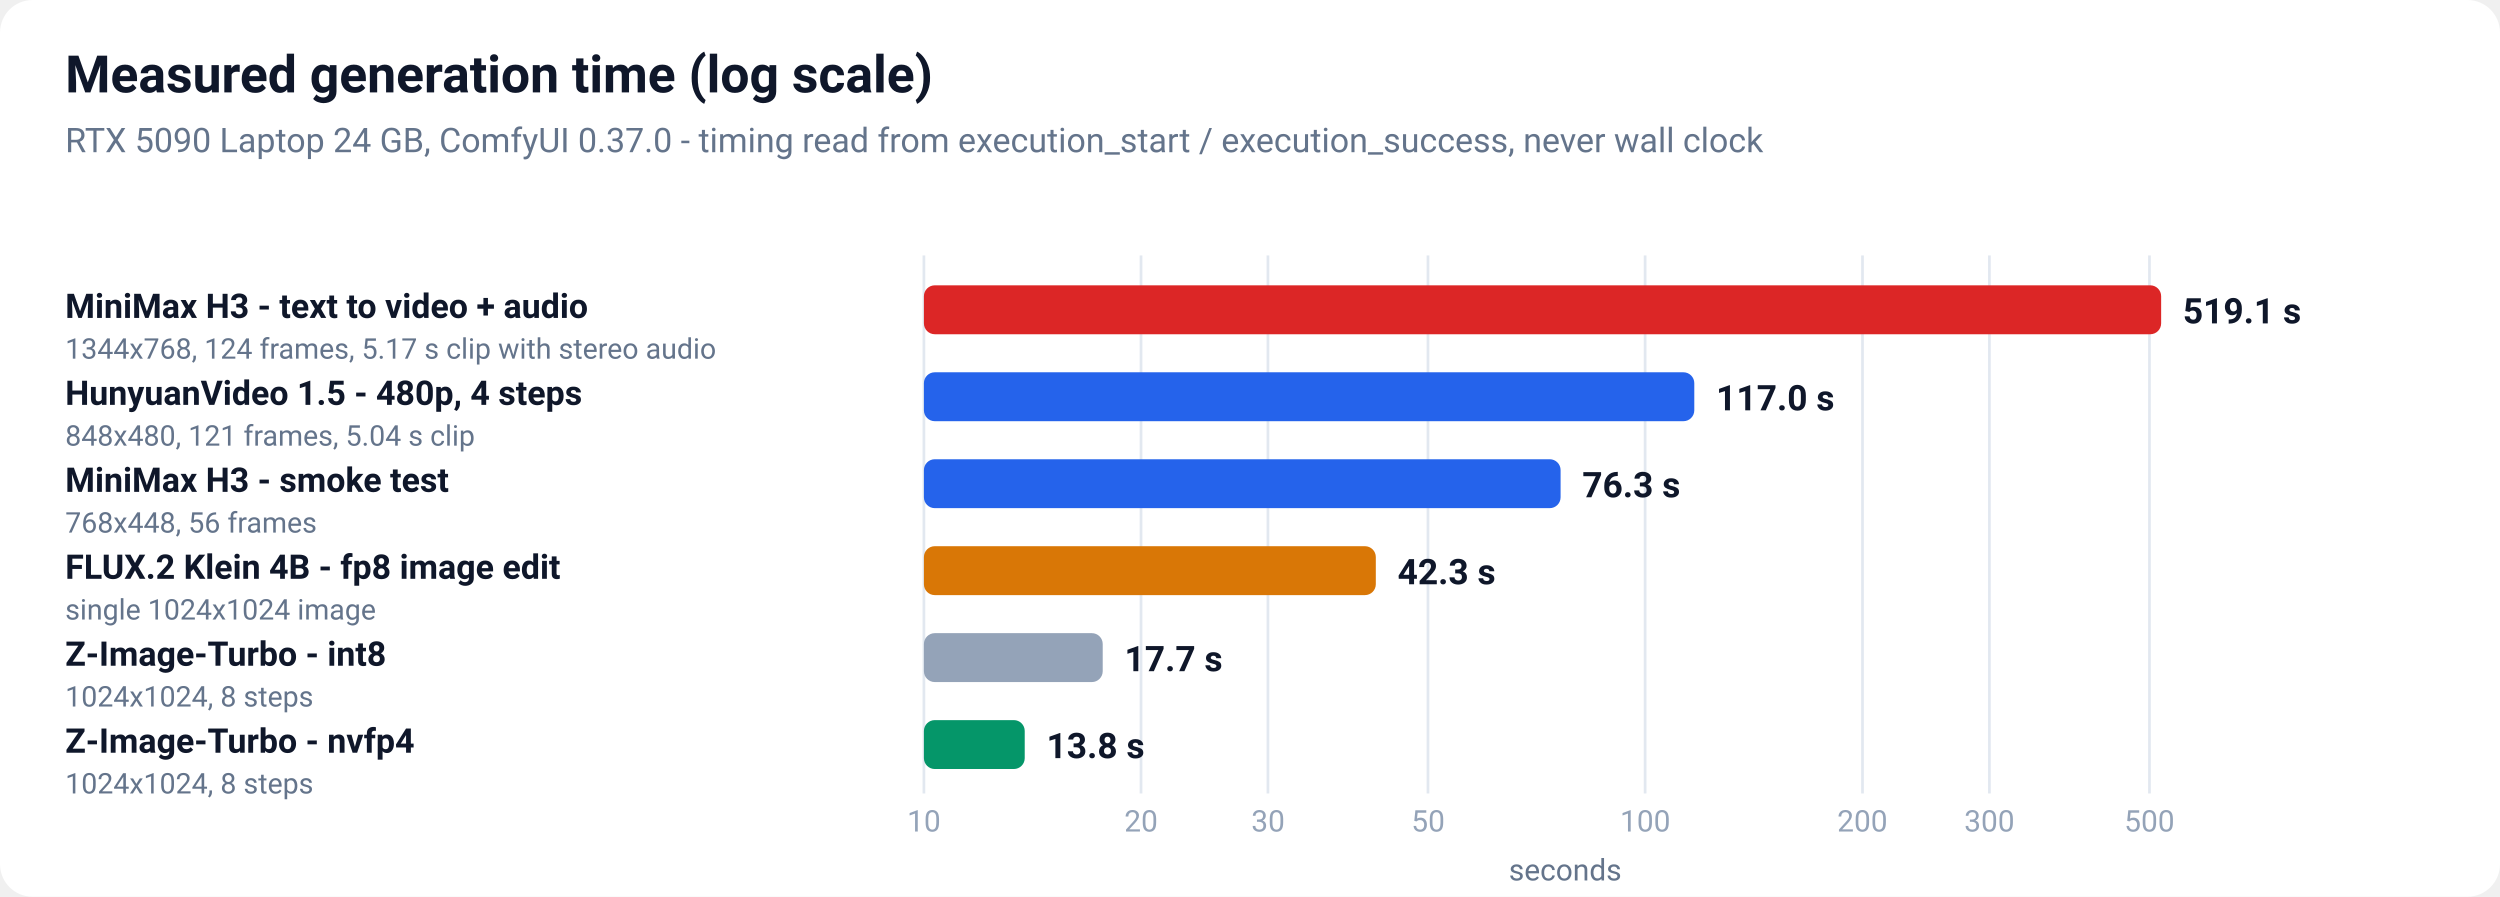
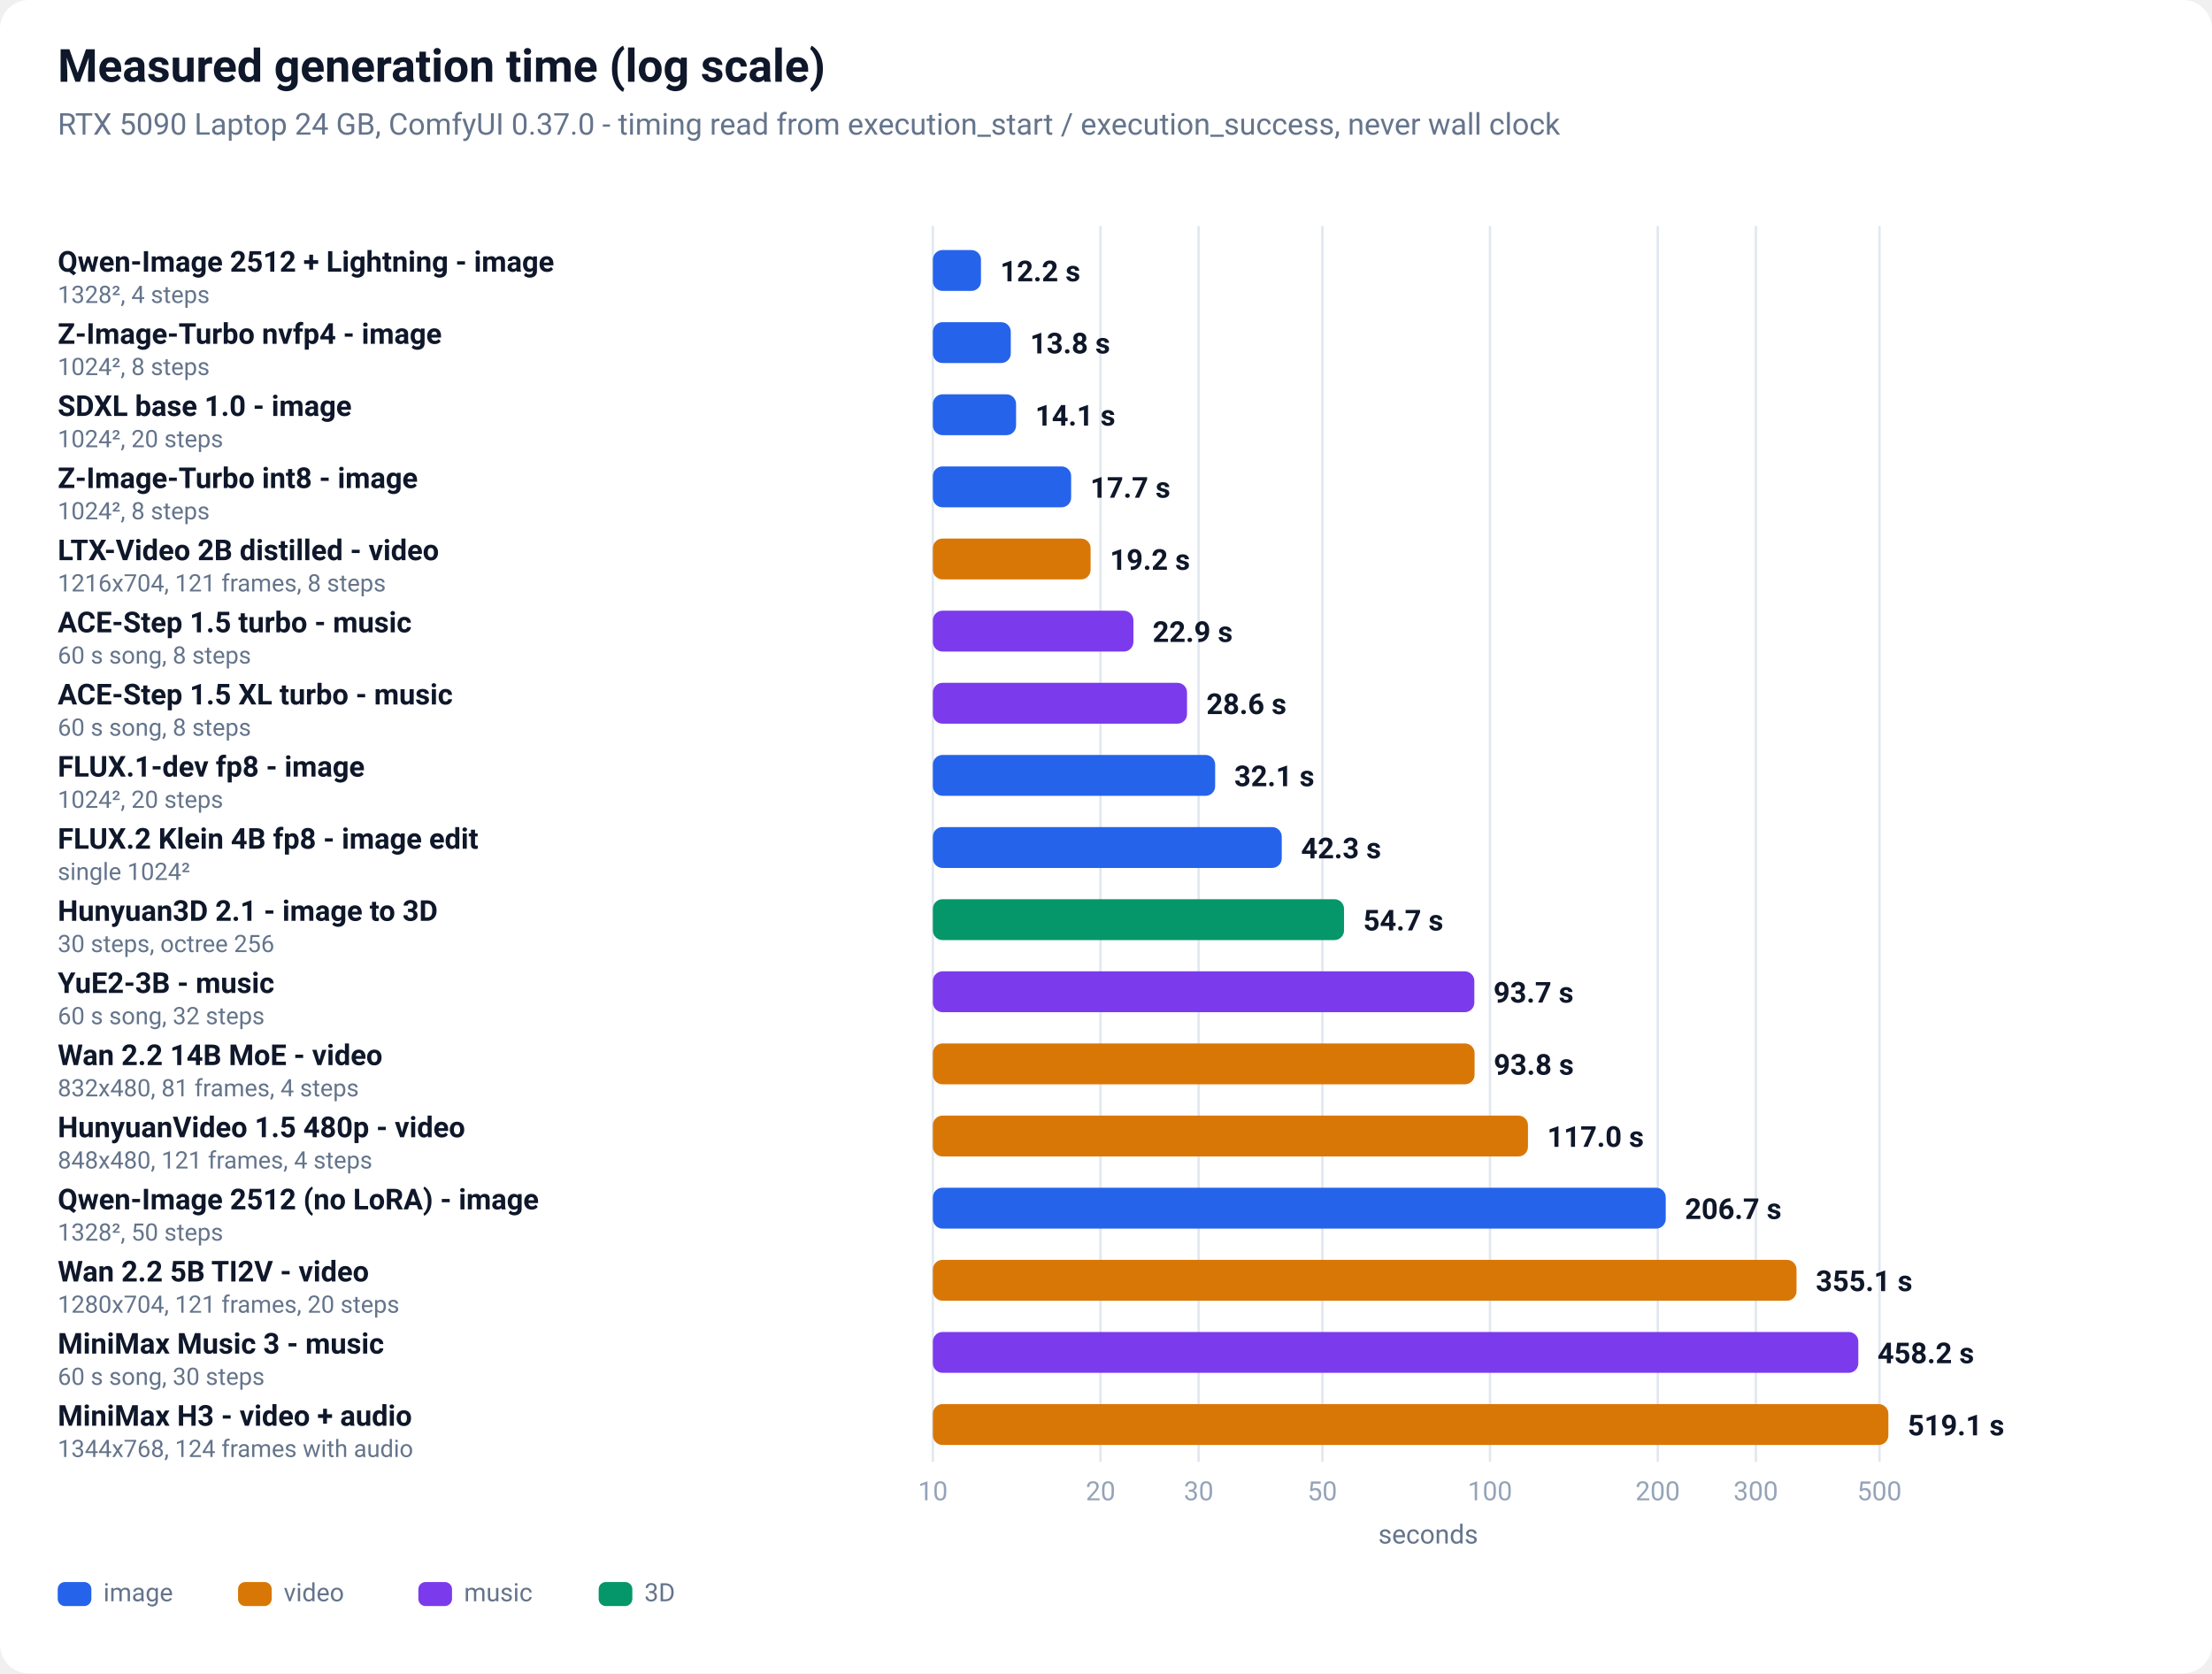
- <svg xmlns="http://www.w3.org/2000/svg" viewBox="0 0 920 330" width="920" height="330" role="img" aria-label="Measured generation time (log scale)">
-   <rect x="0.0" y="0.0" width="920.0" height="330.0" rx="12" fill="#ffffff" />
+ <svg xmlns="http://www.w3.org/2000/svg" viewBox="0 0 920 696" width="920" height="696" role="img" aria-label="Measured generation time (log scale)">
+   <rect x="0.0" y="0.0" width="920.0" height="696.0" rx="12" fill="#ffffff" />
  <text x="24" y="34" font-family="-apple-system,'Segoe UI',Roboto,Helvetica,Arial,sans-serif" font-size="19" fill="#0f172a" font-weight="700">Measured generation time (log scale)</text>
  <text x="24" y="56" font-family="-apple-system,'Segoe UI',Roboto,Helvetica,Arial,sans-serif" font-size="12.5" fill="#64748b">RTX 5090 Laptop 24 GB, ComfyUI 0.37.0 - timing read from execution_start / execution_success, never wall clock</text>
-   <line x1="340.0" y1="94.0" x2="340.0" y2="292.0" stroke="#e2e8f0" stroke-width="1" />
-   <text x="340.0" y="306" font-family="-apple-system,'Segoe UI',Roboto,Helvetica,Arial,sans-serif" font-size="11" fill="#94a3b8" text-anchor="middle">10</text>
-   <line x1="419.9" y1="94.0" x2="419.9" y2="292.0" stroke="#e2e8f0" stroke-width="1" />
-   <text x="419.907" y="306" font-family="-apple-system,'Segoe UI',Roboto,Helvetica,Arial,sans-serif" font-size="11" fill="#94a3b8" text-anchor="middle">20</text>
-   <line x1="466.6" y1="94.0" x2="466.6" y2="292.0" stroke="#e2e8f0" stroke-width="1" />
-   <text x="466.649" y="306" font-family="-apple-system,'Segoe UI',Roboto,Helvetica,Arial,sans-serif" font-size="11" fill="#94a3b8" text-anchor="middle">30</text>
-   <line x1="525.5" y1="94.0" x2="525.5" y2="292.0" stroke="#e2e8f0" stroke-width="1" />
-   <text x="525.538" y="306" font-family="-apple-system,'Segoe UI',Roboto,Helvetica,Arial,sans-serif" font-size="11" fill="#94a3b8" text-anchor="middle">50</text>
-   <line x1="605.4" y1="94.0" x2="605.4" y2="292.0" stroke="#e2e8f0" stroke-width="1" />
-   <text x="605.444" y="306" font-family="-apple-system,'Segoe UI',Roboto,Helvetica,Arial,sans-serif" font-size="11" fill="#94a3b8" text-anchor="middle">100</text>
-   <line x1="685.4" y1="94.0" x2="685.4" y2="292.0" stroke="#e2e8f0" stroke-width="1" />
-   <text x="685.351" y="306" font-family="-apple-system,'Segoe UI',Roboto,Helvetica,Arial,sans-serif" font-size="11" fill="#94a3b8" text-anchor="middle">200</text>
-   <line x1="732.1" y1="94.0" x2="732.1" y2="292.0" stroke="#e2e8f0" stroke-width="1" />
-   <text x="732.093" y="306" font-family="-apple-system,'Segoe UI',Roboto,Helvetica,Arial,sans-serif" font-size="11" fill="#94a3b8" text-anchor="middle">300</text>
-   <line x1="791.0" y1="94.0" x2="791.0" y2="292.0" stroke="#e2e8f0" stroke-width="1" />
-   <text x="790.982" y="306" font-family="-apple-system,'Segoe UI',Roboto,Helvetica,Arial,sans-serif" font-size="11" fill="#94a3b8" text-anchor="middle">500</text>
-   <text x="576.0" y="324" font-family="-apple-system,'Segoe UI',Roboto,Helvetica,Arial,sans-serif" font-size="11" fill="#64748b" text-anchor="middle">seconds</text>
-   <text x="24" y="117" font-family="-apple-system,'Segoe UI',Roboto,Helvetica,Arial,sans-serif" font-size="12.5" fill="#0f172a" font-weight="600">MiniMax H3 - text to video + audio</text>
-   <text x="24" y="132" font-family="-apple-system,'Segoe UI',Roboto,Helvetica,Arial,sans-serif" font-size="10.5" fill="#64748b">1344x768, 124 frames, 5.17 s clip with stereo audio</text>
-   <rect x="340.0" y="105.0" width="455.3" height="18.0" rx="4" fill="#dc2626" />
-   <text x="803.295" y="119" font-family="-apple-system,'Segoe UI',Roboto,Helvetica,Arial,sans-serif" font-size="13" fill="#0f172a" font-weight="700">519.1 s</text>
-   <text x="24" y="149" font-family="-apple-system,'Segoe UI',Roboto,Helvetica,Arial,sans-serif" font-size="12.5" fill="#0f172a" font-weight="600">HunyuanVideo 1.5 - 480p, 4 steps</text>
-   <text x="24" y="164" font-family="-apple-system,'Segoe UI',Roboto,Helvetica,Arial,sans-serif" font-size="10.5" fill="#64748b">848x480, 121 frames, 5.04 s clip</text>
-   <rect x="340.0" y="137.0" width="283.5" height="18.0" rx="4" fill="#2563eb" />
-   <text x="631.544" y="151" font-family="-apple-system,'Segoe UI',Roboto,Helvetica,Arial,sans-serif" font-size="13" fill="#0f172a" font-weight="700">117.0 s</text>
-   <text x="24" y="181" font-family="-apple-system,'Segoe UI',Roboto,Helvetica,Arial,sans-serif" font-size="12.5" fill="#0f172a" font-weight="600">MiniMax H3 - smoke test</text>
-   <text x="24" y="196" font-family="-apple-system,'Segoe UI',Roboto,Helvetica,Arial,sans-serif" font-size="10.5" fill="#64748b">768x448, 56 frames</text>
-   <rect x="340.0" y="169.0" width="234.3" height="18.0" rx="4" fill="#2563eb" />
-   <text x="582.276" y="183" font-family="-apple-system,'Segoe UI',Roboto,Helvetica,Arial,sans-serif" font-size="13" fill="#0f172a" font-weight="700">76.3 s</text>
-   <text x="24" y="213" font-family="-apple-system,'Segoe UI',Roboto,Helvetica,Arial,sans-serif" font-size="12.5" fill="#0f172a" font-weight="600">FLUX.2 Klein 4B - fp8 image edit</text>
-   <text x="24" y="228" font-family="-apple-system,'Segoe UI',Roboto,Helvetica,Arial,sans-serif" font-size="10.5" fill="#64748b">single 1024x1024 image</text>
-   <rect x="340.0" y="201.0" width="166.3" height="18.0" rx="4" fill="#d97706" />
-   <text x="514.313" y="215" font-family="-apple-system,'Segoe UI',Roboto,Helvetica,Arial,sans-serif" font-size="13" fill="#0f172a" font-weight="700">42.3 s</text>
-   <text x="24" y="245" font-family="-apple-system,'Segoe UI',Roboto,Helvetica,Arial,sans-serif" font-size="12.5" fill="#0f172a" font-weight="600">Z-Image-Turbo - int8</text>
-   <text x="24" y="260" font-family="-apple-system,'Segoe UI',Roboto,Helvetica,Arial,sans-serif" font-size="10.5" fill="#64748b">1024x1024, 8 steps</text>
-   <rect x="340.0" y="233.0" width="65.8" height="18.0" rx="4" fill="#94a3b8" />
-   <text x="413.823" y="247" font-family="-apple-system,'Segoe UI',Roboto,Helvetica,Arial,sans-serif" font-size="13" fill="#0f172a" font-weight="700">17.7 s</text>
-   <text x="24" y="277" font-family="-apple-system,'Segoe UI',Roboto,Helvetica,Arial,sans-serif" font-size="12.5" fill="#0f172a" font-weight="600">Z-Image-Turbo - nvfp4</text>
-   <text x="24" y="292" font-family="-apple-system,'Segoe UI',Roboto,Helvetica,Arial,sans-serif" font-size="10.5" fill="#64748b">1024x1024, 8 steps</text>
-   <rect x="340.0" y="265.0" width="37.1" height="18.0" rx="4" fill="#059669" />
-   <text x="385.13" y="279" font-family="-apple-system,'Segoe UI',Roboto,Helvetica,Arial,sans-serif" font-size="13" fill="#0f172a" font-weight="700">13.8 s</text>
+   <line x1="388.0" y1="94.0" x2="388.0" y2="608.0" stroke="#e2e8f0" stroke-width="1" />
+   <text x="388.0" y="624" font-family="-apple-system,'Segoe UI',Roboto,Helvetica,Arial,sans-serif" font-size="11" fill="#94a3b8" text-anchor="middle">10</text>
+   <line x1="457.7" y1="94.0" x2="457.7" y2="608.0" stroke="#e2e8f0" stroke-width="1" />
+   <text x="457.749" y="624" font-family="-apple-system,'Segoe UI',Roboto,Helvetica,Arial,sans-serif" font-size="11" fill="#94a3b8" text-anchor="middle">20</text>
+   <line x1="498.5" y1="94.0" x2="498.5" y2="608.0" stroke="#e2e8f0" stroke-width="1" />
+   <text x="498.55" y="624" font-family="-apple-system,'Segoe UI',Roboto,Helvetica,Arial,sans-serif" font-size="11" fill="#94a3b8" text-anchor="middle">30</text>
+   <line x1="550.0" y1="94.0" x2="550.0" y2="608.0" stroke="#e2e8f0" stroke-width="1" />
+   <text x="549.952" y="624" font-family="-apple-system,'Segoe UI',Roboto,Helvetica,Arial,sans-serif" font-size="11" fill="#94a3b8" text-anchor="middle">50</text>
+   <line x1="619.7" y1="94.0" x2="619.7" y2="608.0" stroke="#e2e8f0" stroke-width="1" />
+   <text x="619.701" y="624" font-family="-apple-system,'Segoe UI',Roboto,Helvetica,Arial,sans-serif" font-size="11" fill="#94a3b8" text-anchor="middle">100</text>
+   <line x1="689.5" y1="94.0" x2="689.5" y2="608.0" stroke="#e2e8f0" stroke-width="1" />
+   <text x="689.45" y="624" font-family="-apple-system,'Segoe UI',Roboto,Helvetica,Arial,sans-serif" font-size="11" fill="#94a3b8" text-anchor="middle">200</text>
+   <line x1="730.3" y1="94.0" x2="730.3" y2="608.0" stroke="#e2e8f0" stroke-width="1" />
+   <text x="730.251" y="624" font-family="-apple-system,'Segoe UI',Roboto,Helvetica,Arial,sans-serif" font-size="11" fill="#94a3b8" text-anchor="middle">300</text>
+   <line x1="781.7" y1="94.0" x2="781.7" y2="608.0" stroke="#e2e8f0" stroke-width="1" />
+   <text x="781.654" y="624" font-family="-apple-system,'Segoe UI',Roboto,Helvetica,Arial,sans-serif" font-size="11" fill="#94a3b8" text-anchor="middle">500</text>
+   <text x="594.0" y="642" font-family="-apple-system,'Segoe UI',Roboto,Helvetica,Arial,sans-serif" font-size="11" fill="#64748b" text-anchor="middle">seconds</text>
+   <text x="24" y="113" font-family="-apple-system,'Segoe UI',Roboto,Helvetica,Arial,sans-serif" font-size="12" fill="#0f172a" font-weight="600">Qwen-Image 2512 + Lightning - image</text>
+   <text x="24" y="126" font-family="-apple-system,'Segoe UI',Roboto,Helvetica,Arial,sans-serif" font-size="10" fill="#64748b">1328², 4 steps</text>
+   <rect x="388.0" y="104.0" width="20.0" height="17.0" rx="4" fill="#2563eb" />
+   <text x="416.01" y="117" font-family="-apple-system,'Segoe UI',Roboto,Helvetica,Arial,sans-serif" font-size="12" fill="#0f172a" font-weight="700">12.2 s</text>
+   <text x="24" y="143" font-family="-apple-system,'Segoe UI',Roboto,Helvetica,Arial,sans-serif" font-size="12" fill="#0f172a" font-weight="600">Z-Image-Turbo nvfp4 - image</text>
+   <text x="24" y="156" font-family="-apple-system,'Segoe UI',Roboto,Helvetica,Arial,sans-serif" font-size="10" fill="#64748b">1024², 8 steps</text>
+   <rect x="388.0" y="134.0" width="32.4" height="17.0" rx="4" fill="#2563eb" />
+   <text x="428.41" y="147" font-family="-apple-system,'Segoe UI',Roboto,Helvetica,Arial,sans-serif" font-size="12" fill="#0f172a" font-weight="700">13.8 s</text>
+   <text x="24" y="173" font-family="-apple-system,'Segoe UI',Roboto,Helvetica,Arial,sans-serif" font-size="12" fill="#0f172a" font-weight="600">SDXL base 1.0 - image</text>
+   <text x="24" y="186" font-family="-apple-system,'Segoe UI',Roboto,Helvetica,Arial,sans-serif" font-size="10" fill="#64748b">1024², 20 steps</text>
+   <rect x="388.0" y="164.0" width="34.6" height="17.0" rx="4" fill="#2563eb" />
+   <text x="430.574" y="177" font-family="-apple-system,'Segoe UI',Roboto,Helvetica,Arial,sans-serif" font-size="12" fill="#0f172a" font-weight="700">14.1 s</text>
+   <text x="24" y="203" font-family="-apple-system,'Segoe UI',Roboto,Helvetica,Arial,sans-serif" font-size="12" fill="#0f172a" font-weight="600">Z-Image-Turbo int8 - image</text>
+   <text x="24" y="216" font-family="-apple-system,'Segoe UI',Roboto,Helvetica,Arial,sans-serif" font-size="10" fill="#64748b">1024², 8 steps</text>
+   <rect x="388.0" y="194.0" width="57.5" height="17.0" rx="4" fill="#2563eb" />
+   <text x="453.456" y="207" font-family="-apple-system,'Segoe UI',Roboto,Helvetica,Arial,sans-serif" font-size="12" fill="#0f172a" font-weight="700">17.7 s</text>
+   <text x="24" y="233" font-family="-apple-system,'Segoe UI',Roboto,Helvetica,Arial,sans-serif" font-size="12" fill="#0f172a" font-weight="600">LTX-Video 2B distilled - video</text>
+   <text x="24" y="246" font-family="-apple-system,'Segoe UI',Roboto,Helvetica,Arial,sans-serif" font-size="10" fill="#64748b">1216x704, 121 frames, 8 steps</text>
+   <rect x="388.0" y="224.0" width="65.6" height="17.0" rx="4" fill="#d97706" />
+   <text x="461.641" y="237" font-family="-apple-system,'Segoe UI',Roboto,Helvetica,Arial,sans-serif" font-size="12" fill="#0f172a" font-weight="700">19.2 s</text>
+   <text x="24" y="263" font-family="-apple-system,'Segoe UI',Roboto,Helvetica,Arial,sans-serif" font-size="12" fill="#0f172a" font-weight="600">ACE-Step 1.5 turbo - music</text>
+   <text x="24" y="276" font-family="-apple-system,'Segoe UI',Roboto,Helvetica,Arial,sans-serif" font-size="10" fill="#64748b">60 s song, 8 steps</text>
+   <rect x="388.0" y="254.0" width="83.4" height="17.0" rx="4" fill="#7c3aed" />
+   <text x="479.374" y="267" font-family="-apple-system,'Segoe UI',Roboto,Helvetica,Arial,sans-serif" font-size="12" fill="#0f172a" font-weight="700">22.9 s</text>
+   <text x="24" y="293" font-family="-apple-system,'Segoe UI',Roboto,Helvetica,Arial,sans-serif" font-size="12" fill="#0f172a" font-weight="600">ACE-Step 1.5 XL turbo - music</text>
+   <text x="24" y="306" font-family="-apple-system,'Segoe UI',Roboto,Helvetica,Arial,sans-serif" font-size="10" fill="#64748b">60 s song, 8 steps</text>
+   <rect x="388.0" y="284.0" width="105.7" height="17.0" rx="4" fill="#7c3aed" />
+   <text x="501.741" y="297" font-family="-apple-system,'Segoe UI',Roboto,Helvetica,Arial,sans-serif" font-size="12" fill="#0f172a" font-weight="700">28.6 s</text>
+   <text x="24" y="323" font-family="-apple-system,'Segoe UI',Roboto,Helvetica,Arial,sans-serif" font-size="12" fill="#0f172a" font-weight="600">FLUX.1-dev fp8 - image</text>
+   <text x="24" y="336" font-family="-apple-system,'Segoe UI',Roboto,Helvetica,Arial,sans-serif" font-size="10" fill="#64748b">1024², 20 steps</text>
+   <rect x="388.0" y="314.0" width="117.4" height="17.0" rx="4" fill="#2563eb" />
+   <text x="513.358" y="327" font-family="-apple-system,'Segoe UI',Roboto,Helvetica,Arial,sans-serif" font-size="12" fill="#0f172a" font-weight="700">32.1 s</text>
+   <text x="24" y="353" font-family="-apple-system,'Segoe UI',Roboto,Helvetica,Arial,sans-serif" font-size="12" fill="#0f172a" font-weight="600">FLUX.2 Klein 4B fp8 - image edit</text>
+   <text x="24" y="366" font-family="-apple-system,'Segoe UI',Roboto,Helvetica,Arial,sans-serif" font-size="10" fill="#64748b">single 1024²</text>
+   <rect x="388.0" y="344.0" width="145.1" height="17.0" rx="4" fill="#2563eb" />
+   <text x="541.124" y="357" font-family="-apple-system,'Segoe UI',Roboto,Helvetica,Arial,sans-serif" font-size="12" fill="#0f172a" font-weight="700">42.3 s</text>
+   <text x="24" y="383" font-family="-apple-system,'Segoe UI',Roboto,Helvetica,Arial,sans-serif" font-size="12" fill="#0f172a" font-weight="600">Hunyuan3D 2.1 - image to 3D</text>
+   <text x="24" y="396" font-family="-apple-system,'Segoe UI',Roboto,Helvetica,Arial,sans-serif" font-size="10" fill="#64748b">30 steps, octree 256</text>
+   <rect x="388.0" y="374.0" width="171.0" height="17.0" rx="4" fill="#059669" />
+   <text x="566.993" y="387" font-family="-apple-system,'Segoe UI',Roboto,Helvetica,Arial,sans-serif" font-size="12" fill="#0f172a" font-weight="700">54.7 s</text>
+   <text x="24" y="413" font-family="-apple-system,'Segoe UI',Roboto,Helvetica,Arial,sans-serif" font-size="12" fill="#0f172a" font-weight="600">YuE2-3B - music</text>
+   <text x="24" y="426" font-family="-apple-system,'Segoe UI',Roboto,Helvetica,Arial,sans-serif" font-size="10" fill="#64748b">60 s song, 32 steps</text>
+   <rect x="388.0" y="404.0" width="225.2" height="17.0" rx="4" fill="#7c3aed" />
+   <text x="621.153" y="417" font-family="-apple-system,'Segoe UI',Roboto,Helvetica,Arial,sans-serif" font-size="12" fill="#0f172a" font-weight="700">93.7 s</text>
+   <text x="24" y="443" font-family="-apple-system,'Segoe UI',Roboto,Helvetica,Arial,sans-serif" font-size="12" fill="#0f172a" font-weight="600">Wan 2.2 14B MoE - video</text>
+   <text x="24" y="456" font-family="-apple-system,'Segoe UI',Roboto,Helvetica,Arial,sans-serif" font-size="10" fill="#64748b">832x480, 81 frames, 4 steps</text>
+   <rect x="388.0" y="434.0" width="225.3" height="17.0" rx="4" fill="#d97706" />
+   <text x="621.261" y="447" font-family="-apple-system,'Segoe UI',Roboto,Helvetica,Arial,sans-serif" font-size="12" fill="#0f172a" font-weight="700">93.8 s</text>
+   <text x="24" y="473" font-family="-apple-system,'Segoe UI',Roboto,Helvetica,Arial,sans-serif" font-size="12" fill="#0f172a" font-weight="600">HunyuanVideo 1.5 480p - video</text>
+   <text x="24" y="486" font-family="-apple-system,'Segoe UI',Roboto,Helvetica,Arial,sans-serif" font-size="10" fill="#64748b">848x480, 121 frames, 4 steps</text>
+   <rect x="388.0" y="464.0" width="247.5" height="17.0" rx="4" fill="#d97706" />
+   <text x="643.5" y="477" font-family="-apple-system,'Segoe UI',Roboto,Helvetica,Arial,sans-serif" font-size="12" fill="#0f172a" font-weight="700">117.0 s</text>
+   <text x="24" y="503" font-family="-apple-system,'Segoe UI',Roboto,Helvetica,Arial,sans-serif" font-size="12" fill="#0f172a" font-weight="600">Qwen-Image 2512 (no LoRA) - image</text>
+   <text x="24" y="516" font-family="-apple-system,'Segoe UI',Roboto,Helvetica,Arial,sans-serif" font-size="10" fill="#64748b">1328², 50 steps</text>
+   <rect x="388.0" y="494.0" width="304.8" height="17.0" rx="4" fill="#2563eb" />
+   <text x="700.766" y="507" font-family="-apple-system,'Segoe UI',Roboto,Helvetica,Arial,sans-serif" font-size="12" fill="#0f172a" font-weight="700">206.7 s</text>
+   <text x="24" y="533" font-family="-apple-system,'Segoe UI',Roboto,Helvetica,Arial,sans-serif" font-size="12" fill="#0f172a" font-weight="600">Wan 2.2 5B TI2V - video</text>
+   <text x="24" y="546" font-family="-apple-system,'Segoe UI',Roboto,Helvetica,Arial,sans-serif" font-size="10" fill="#64748b">1280x704, 121 frames, 20 steps</text>
+   <rect x="388.0" y="524.0" width="359.2" height="17.0" rx="4" fill="#d97706" />
+   <text x="755.218" y="537" font-family="-apple-system,'Segoe UI',Roboto,Helvetica,Arial,sans-serif" font-size="12" fill="#0f172a" font-weight="700">355.1 s</text>
+   <text x="24" y="563" font-family="-apple-system,'Segoe UI',Roboto,Helvetica,Arial,sans-serif" font-size="12" fill="#0f172a" font-weight="600">MiniMax Music 3 - music</text>
+   <text x="24" y="576" font-family="-apple-system,'Segoe UI',Roboto,Helvetica,Arial,sans-serif" font-size="10" fill="#64748b">60 s song, 30 steps</text>
+   <rect x="388.0" y="554.0" width="384.9" height="17.0" rx="4" fill="#7c3aed" />
+   <text x="780.869" y="567" font-family="-apple-system,'Segoe UI',Roboto,Helvetica,Arial,sans-serif" font-size="12" fill="#0f172a" font-weight="700">458.2 s</text>
+   <text x="24" y="593" font-family="-apple-system,'Segoe UI',Roboto,Helvetica,Arial,sans-serif" font-size="12" fill="#0f172a" font-weight="600">MiniMax H3 - video + audio</text>
+   <text x="24" y="606" font-family="-apple-system,'Segoe UI',Roboto,Helvetica,Arial,sans-serif" font-size="10" fill="#64748b">1344x768, 124 frames with audio</text>
+   <rect x="388.0" y="584.0" width="397.4" height="17.0" rx="4" fill="#d97706" />
+   <text x="793.426" y="597" font-family="-apple-system,'Segoe UI',Roboto,Helvetica,Arial,sans-serif" font-size="12" fill="#0f172a" font-weight="700">519.1 s</text>
+   <rect x="24.0" y="658.0" width="14.0" height="10.0" rx="3" fill="#2563eb" />
+   <text x="43" y="666" font-family="-apple-system,'Segoe UI',Roboto,Helvetica,Arial,sans-serif" font-size="10.5" fill="#64748b">image</text>
+   <rect x="99.0" y="658.0" width="14.0" height="10.0" rx="3" fill="#d97706" />
+   <text x="118" y="666" font-family="-apple-system,'Segoe UI',Roboto,Helvetica,Arial,sans-serif" font-size="10.5" fill="#64748b">video</text>
+   <rect x="174.0" y="658.0" width="14.0" height="10.0" rx="3" fill="#7c3aed" />
+   <text x="193" y="666" font-family="-apple-system,'Segoe UI',Roboto,Helvetica,Arial,sans-serif" font-size="10.5" fill="#64748b">music</text>
+   <rect x="249.0" y="658.0" width="14.0" height="10.0" rx="3" fill="#059669" />
+   <text x="268" y="666" font-family="-apple-system,'Segoe UI',Roboto,Helvetica,Arial,sans-serif" font-size="10.5" fill="#64748b">3D</text>
</svg>
